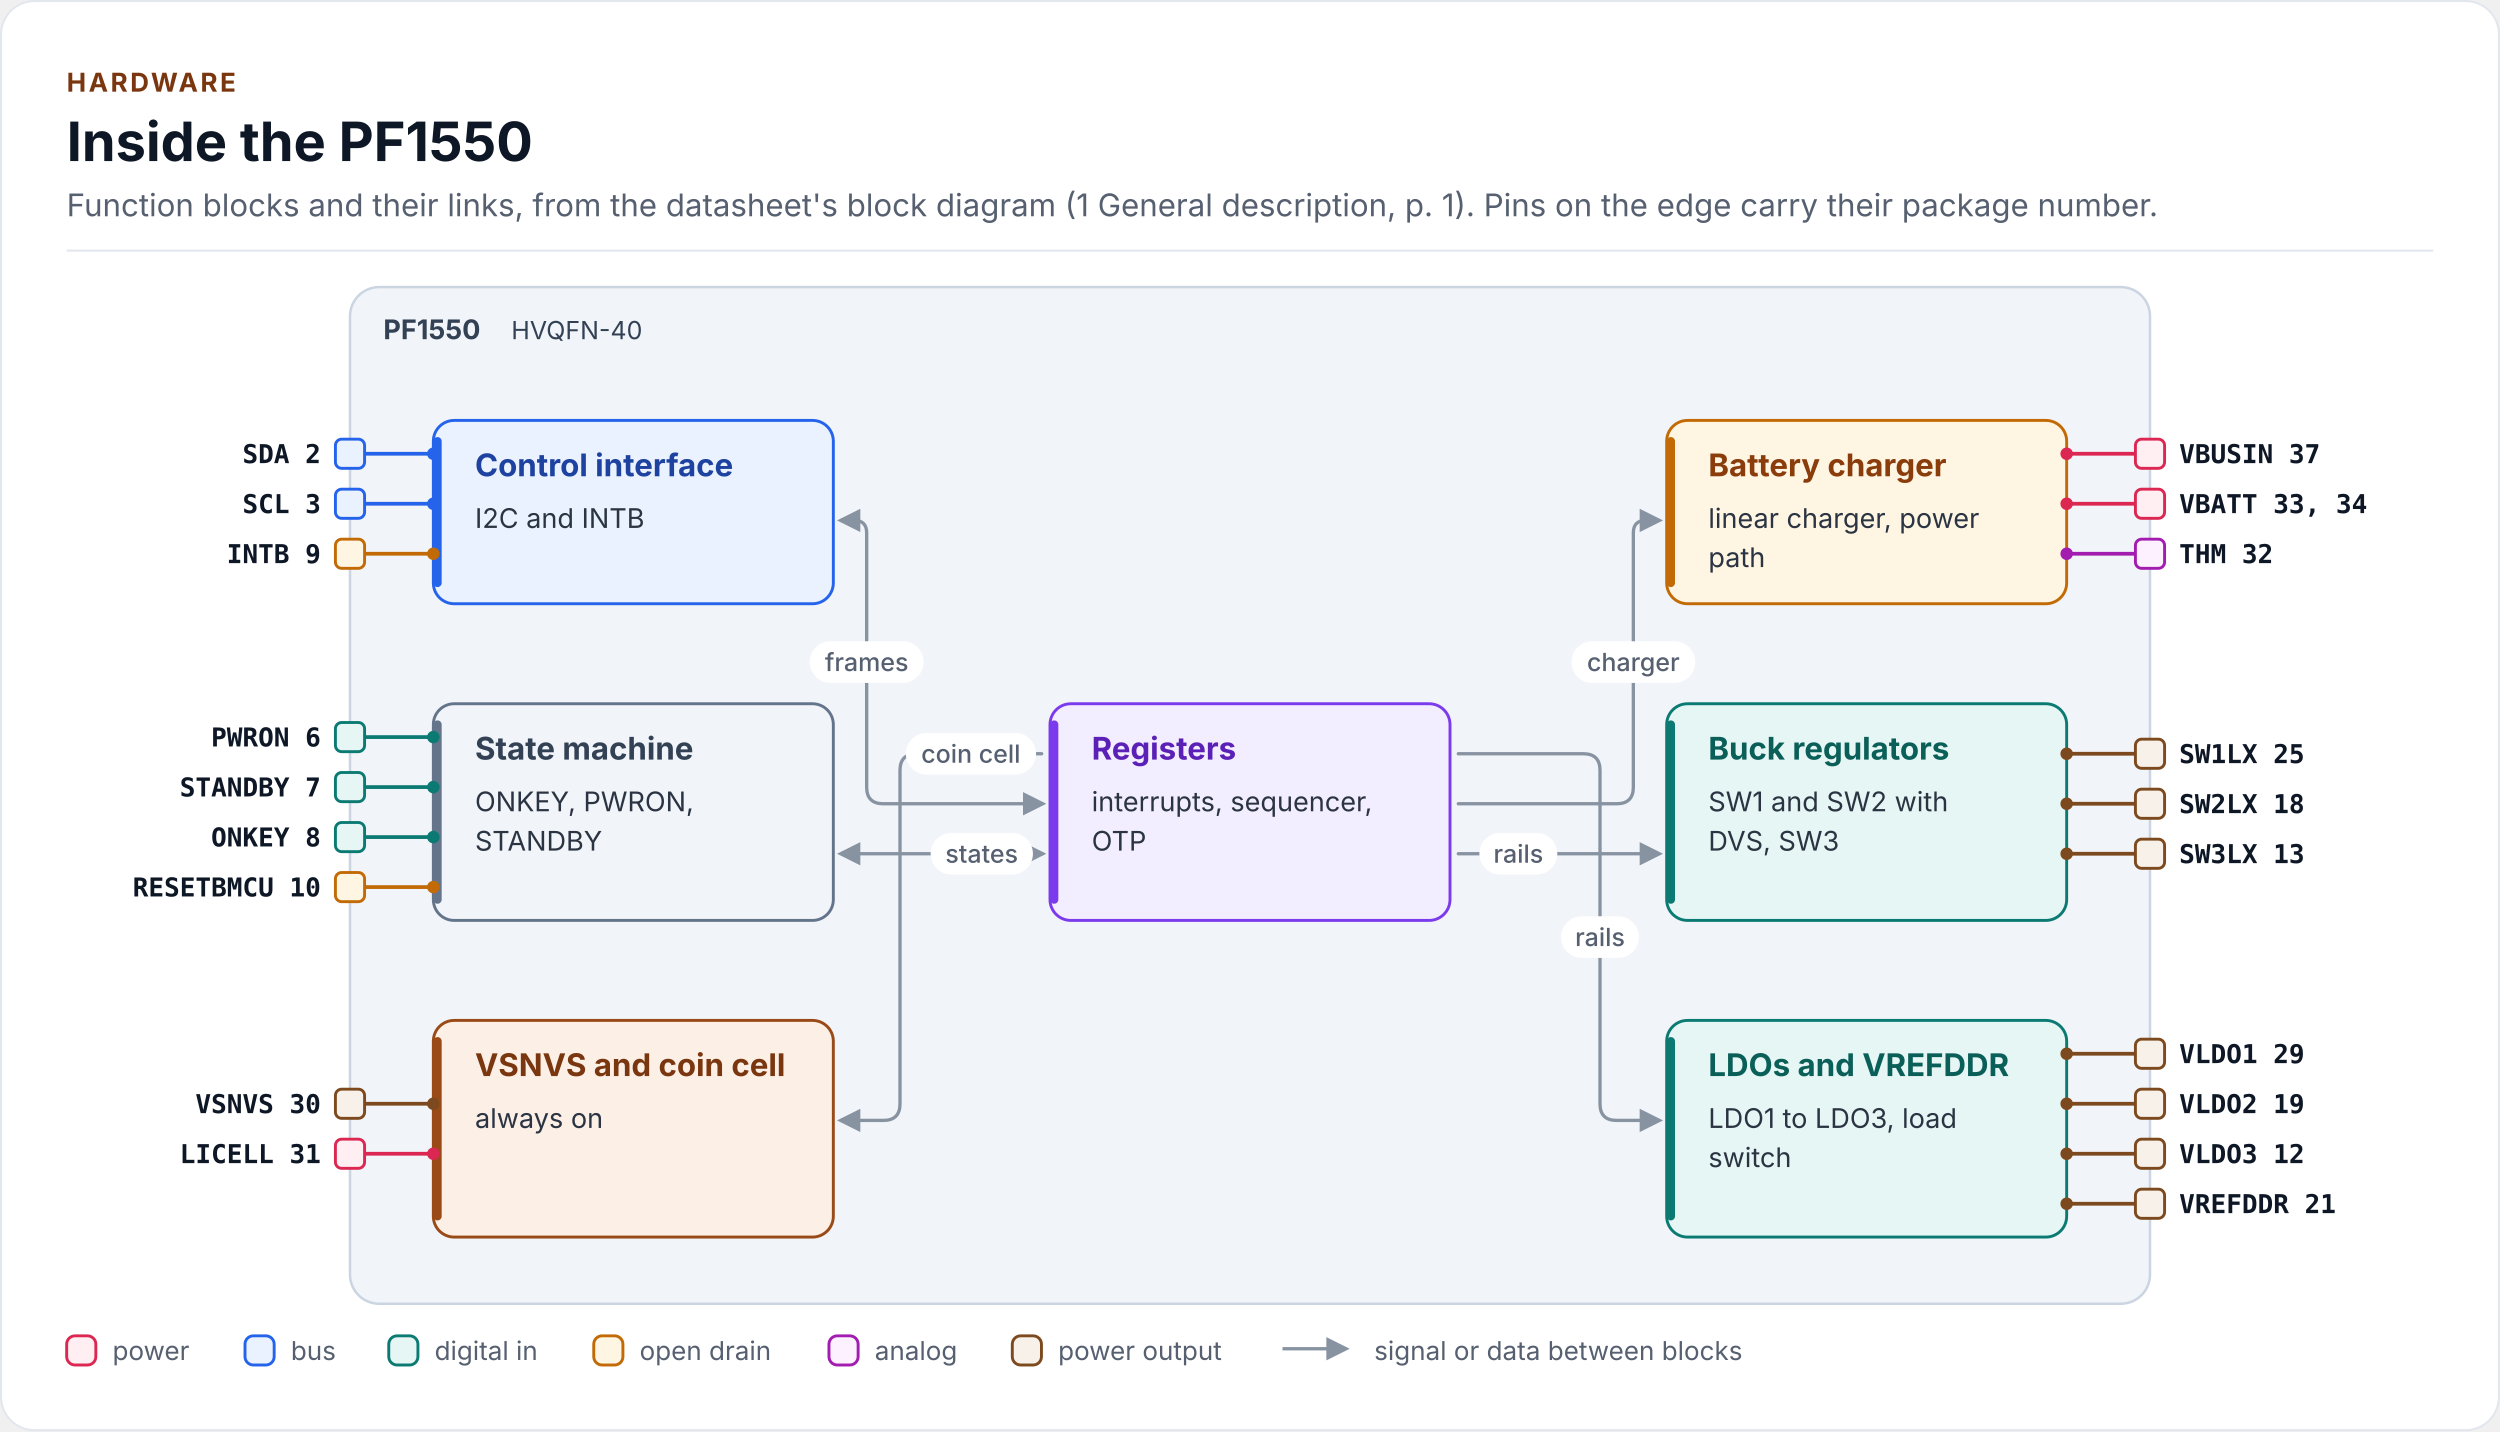
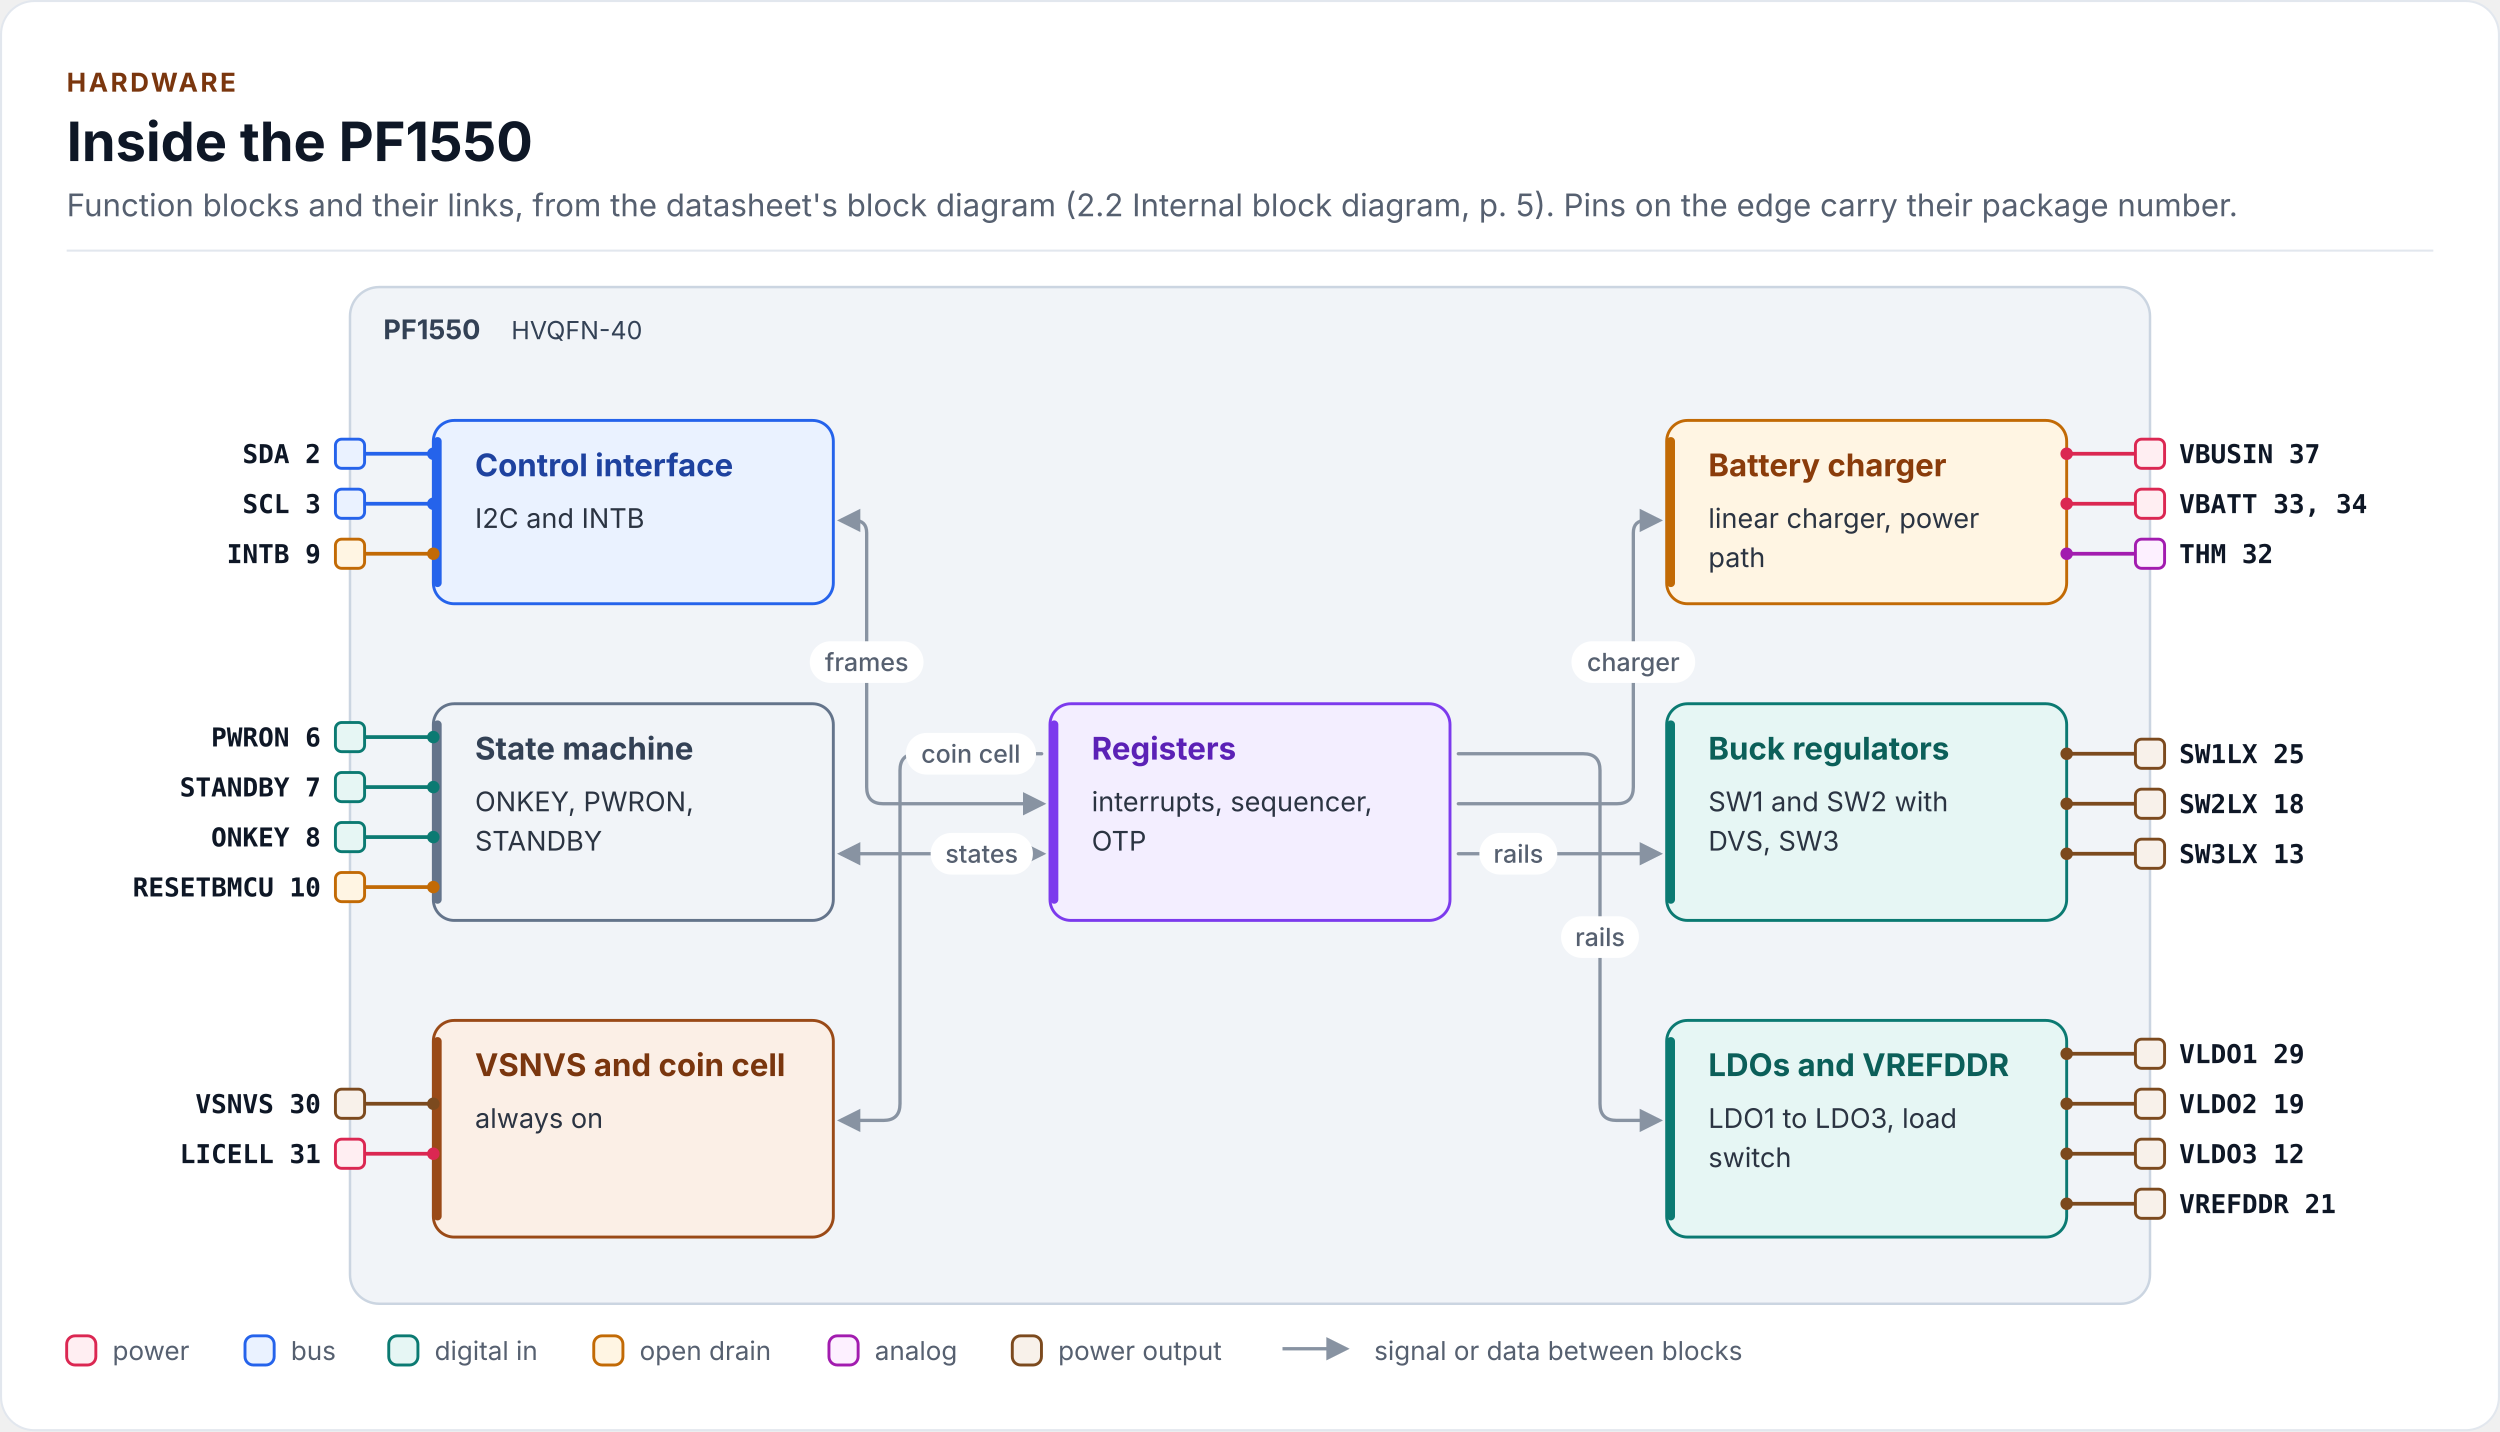
<svg xmlns="http://www.w3.org/2000/svg" width="1200" height="687" viewBox="0 0 1200 687" role="img" aria-labelledby="chip-blocks-title chip-blocks-desc" font-family="Inter, 'Segoe UI', Roboto, 'Helvetica Neue', Arial, sans-serif">
  <defs>
    <marker id="fk-arrow-rail" viewBox="0 0 10 10" refX="8" refY="5" markerWidth="7" markerHeight="7" orient="auto-start-reverse">
      <path d="M0 0L10 5L0 10z" fill="#8893A2" />
    </marker>
  </defs>
  <rect x="0.5" y="0.5" width="1199" height="686" rx="16" fill="#FFFFFF" stroke="#E2E7EE" />
  <text x="32" y="44" font-size="12.5" font-weight="700" letter-spacing="1.2" fill="#7A360E">HARDWARE</text>
  <text x="32" y="77.3" font-size="26" font-weight="700" fill="#0E1726">Inside the PF1550</text>
-   <text x="32" y="103.8" font-size="15" fill="#566070">Function blocks and their links, from the datasheet's block diagram (1 General description, p. 1). Pins on the edge carry their package number.</text>
+   <text x="32" y="103.8" font-size="15" fill="#566070">Function blocks and their links, from the datasheet's block diagram (2.2 Internal block diagram, p. 5). Pins on the edge carry their package number.</text>
  <rect x="32" y="119.8" width="1136" height="1" fill="#E2E7EE" />
  <rect x="168" y="137.8" width="864" height="488" rx="14" fill="#F1F4F8" stroke="#CBD5E1" stroke-width="1.2" />
  <path d="M175 217.8 L208 217.8" fill="none" stroke="#2563EB" stroke-width="1.8" />
  <path d="M175 241.8 L208 241.8" fill="none" stroke="#2563EB" stroke-width="1.8" />
  <path d="M175 265.8 L208 265.8" fill="none" stroke="#C26A05" stroke-width="1.8" />
  <path d="M175 353.8 L208 353.8" fill="none" stroke="#0B7A72" stroke-width="1.8" />
  <path d="M175 377.8 L208 377.8" fill="none" stroke="#0B7A72" stroke-width="1.8" />
  <path d="M175 401.8 L208 401.8" fill="none" stroke="#0B7A72" stroke-width="1.8" />
  <path d="M175 425.8 L208 425.8" fill="none" stroke="#C26A05" stroke-width="1.8" />
  <path d="M175 529.8 L208 529.8" fill="none" stroke="#7C4A1E" stroke-width="1.8" />
  <path d="M175 553.8 L208 553.8" fill="none" stroke="#DB2752" stroke-width="1.8" />
  <path d="M1025 217.8 L992 217.8" fill="none" stroke="#DB2752" stroke-width="1.8" />
  <path d="M1025 241.8 L992 241.8" fill="none" stroke="#DB2752" stroke-width="1.8" />
  <path d="M1025 265.8 L992 265.8" fill="none" stroke="#A21CAF" stroke-width="1.8" />
  <path d="M1025 361.8 L992 361.8" fill="none" stroke="#7C4A1E" stroke-width="1.8" />
  <path d="M1025 385.8 L992 385.8" fill="none" stroke="#7C4A1E" stroke-width="1.8" />
  <path d="M1025 409.8 L992 409.8" fill="none" stroke="#7C4A1E" stroke-width="1.8" />
  <path d="M1025 505.8 L992 505.8" fill="none" stroke="#7C4A1E" stroke-width="1.8" />
  <path d="M1025 529.8 L992 529.8" fill="none" stroke="#7C4A1E" stroke-width="1.8" />
  <path d="M1025 553.8 L992 553.8" fill="none" stroke="#7C4A1E" stroke-width="1.8" />
  <path d="M1025 577.8 L992 577.8" fill="none" stroke="#7C4A1E" stroke-width="1.8" />
  <path d="M404 249.8 L410 249.8 Q416 249.8 416 255.8 L416 377.8 Q416 385.8 424 385.8 L500 385.8" fill="none" stroke="#8893A2" stroke-width="1.6" stroke-linecap="round" stroke-linejoin="round" marker-end="url(#fk-arrow-rail)" marker-start="url(#fk-arrow-rail)" />
  <path d="M404 409.8 L500 409.8" fill="none" stroke="#8893A2" stroke-width="1.6" stroke-linecap="round" stroke-linejoin="round" marker-end="url(#fk-arrow-rail)" marker-start="url(#fk-arrow-rail)" />
  <path d="M700 385.8 L776 385.8 Q784 385.8 784 377.8 L784 255.8 Q784 249.8 790 249.8 L796 249.8" fill="none" stroke="#8893A2" stroke-width="1.6" stroke-linecap="round" stroke-linejoin="round" marker-end="url(#fk-arrow-rail)" />
  <path d="M700 409.8 L796 409.8" fill="none" stroke="#8893A2" stroke-width="1.6" stroke-linecap="round" stroke-linejoin="round" marker-end="url(#fk-arrow-rail)" />
  <path d="M700 361.8 L760 361.8 Q768 361.8 768 369.8 L768 529.8 Q768 537.8 776 537.8 L796 537.8" fill="none" stroke="#8893A2" stroke-width="1.6" stroke-linecap="round" stroke-linejoin="round" marker-end="url(#fk-arrow-rail)" />
  <path d="M500 361.8 L440 361.8 Q432 361.8 432 369.8 L432 529.8 Q432 537.8 424 537.8 L404 537.8" fill="none" stroke="#8893A2" stroke-width="1.6" stroke-linecap="round" stroke-linejoin="round" marker-end="url(#fk-arrow-rail)" />
  <rect x="208" y="201.8" width="192" height="88" rx="10" fill="#EAF2FF" stroke="#2563EB" stroke-width="1.4" />
  <rect x="208" y="209.8" width="4" height="72" rx="2" fill="#2563EB" />
  <rect x="208" y="337.8" width="192" height="104" rx="10" fill="#F1F4F8" stroke="#64748B" stroke-width="1.4" />
  <rect x="208" y="345.8" width="4" height="88" rx="2" fill="#64748B" />
  <rect x="208" y="489.8" width="192" height="104" rx="10" fill="#FBEFE6" stroke="#9A4A17" stroke-width="1.4" />
  <rect x="208" y="497.8" width="4" height="88" rx="2" fill="#9A4A17" />
  <rect x="504" y="337.8" width="192" height="104" rx="10" fill="#F3EEFF" stroke="#7C3AED" stroke-width="1.4" />
  <rect x="504" y="345.8" width="4" height="88" rx="2" fill="#7C3AED" />
  <rect x="800" y="201.8" width="192" height="88" rx="10" fill="#FFF5E3" stroke="#C26A05" stroke-width="1.4" />
  <rect x="800" y="209.8" width="4" height="72" rx="2" fill="#C26A05" />
  <rect x="800" y="337.8" width="192" height="104" rx="10" fill="#E6F6F4" stroke="#0B7A72" stroke-width="1.4" />
  <rect x="800" y="345.8" width="4" height="88" rx="2" fill="#0B7A72" />
  <rect x="800" y="489.8" width="192" height="104" rx="10" fill="#E6F6F4" stroke="#0B7A72" stroke-width="1.4" />
  <rect x="800" y="497.8" width="4" height="88" rx="2" fill="#0B7A72" />
  <rect x="161" y="210.8" width="14" height="14" rx="3" fill="#EAF2FF" stroke="#2563EB" stroke-width="1.4" />
  <rect x="161" y="234.8" width="14" height="14" rx="3" fill="#EAF2FF" stroke="#2563EB" stroke-width="1.4" />
  <rect x="161" y="258.8" width="14" height="14" rx="3" fill="#FFF5E3" stroke="#C26A05" stroke-width="1.4" />
  <rect x="161" y="346.8" width="14" height="14" rx="3" fill="#E6F6F4" stroke="#0B7A72" stroke-width="1.4" />
  <rect x="161" y="370.8" width="14" height="14" rx="3" fill="#E6F6F4" stroke="#0B7A72" stroke-width="1.4" />
  <rect x="161" y="394.8" width="14" height="14" rx="3" fill="#E6F6F4" stroke="#0B7A72" stroke-width="1.4" />
  <rect x="161" y="418.8" width="14" height="14" rx="3" fill="#FFF5E3" stroke="#C26A05" stroke-width="1.4" />
  <rect x="161" y="522.8" width="14" height="14" rx="3" fill="#F8F1EA" stroke="#7C4A1E" stroke-width="1.4" />
  <rect x="161" y="546.8" width="14" height="14" rx="3" fill="#FFEEF2" stroke="#DB2752" stroke-width="1.4" />
  <rect x="1025" y="210.8" width="14" height="14" rx="3" fill="#FFEEF2" stroke="#DB2752" stroke-width="1.4" />
  <rect x="1025" y="234.8" width="14" height="14" rx="3" fill="#FFEEF2" stroke="#DB2752" stroke-width="1.4" />
  <rect x="1025" y="258.8" width="14" height="14" rx="3" fill="#FDF0FF" stroke="#A21CAF" stroke-width="1.4" />
  <rect x="1025" y="354.8" width="14" height="14" rx="3" fill="#F8F1EA" stroke="#7C4A1E" stroke-width="1.4" />
  <rect x="1025" y="378.8" width="14" height="14" rx="3" fill="#F8F1EA" stroke="#7C4A1E" stroke-width="1.4" />
  <rect x="1025" y="402.8" width="14" height="14" rx="3" fill="#F8F1EA" stroke="#7C4A1E" stroke-width="1.4" />
  <rect x="1025" y="498.8" width="14" height="14" rx="3" fill="#F8F1EA" stroke="#7C4A1E" stroke-width="1.4" />
  <rect x="1025" y="522.8" width="14" height="14" rx="3" fill="#F8F1EA" stroke="#7C4A1E" stroke-width="1.4" />
  <rect x="1025" y="546.8" width="14" height="14" rx="3" fill="#F8F1EA" stroke="#7C4A1E" stroke-width="1.4" />
  <rect x="1025" y="570.8" width="14" height="14" rx="3" fill="#F8F1EA" stroke="#7C4A1E" stroke-width="1.4" />
  <text x="184" y="162.8" font-size="13" font-weight="700" fill="#334155">PF1550</text>
  <text x="245.4" y="162.8" font-size="12" fill="#334155">HVQFN-40</text>
  <text x="228" y="228.6" font-size="15" font-weight="700" fill="#1E429F">Control interface</text>
  <text x="228" y="253.4" font-size="13" fill="#2B3442">I2C and INTB</text>
  <text x="228" y="364.6" font-size="15" font-weight="700" fill="#334155">State machine</text>
  <text x="228" y="389.4" font-size="13" fill="#2B3442">ONKEY, PWRON,</text>
  <text x="228" y="408.3" font-size="13" fill="#2B3442">STANDBY</text>
  <text x="228" y="516.5" font-size="15" font-weight="700" fill="#7A360E">VSNVS and coin cell</text>
  <text x="228" y="541.4" font-size="13" fill="#2B3442">always on</text>
  <text x="524" y="364.6" font-size="15" font-weight="700" fill="#5B21B6">Registers</text>
  <text x="524" y="389.4" font-size="13" fill="#2B3442">interrupts, sequencer,</text>
  <text x="524" y="408.3" font-size="13" fill="#2B3442">OTP</text>
  <text x="820" y="228.6" font-size="15" font-weight="700" fill="#8A3C0B">Battery charger</text>
  <text x="820" y="253.4" font-size="13" fill="#2B3442">linear charger, power</text>
  <text x="820" y="272.2" font-size="13" fill="#2B3442">path</text>
  <text x="820" y="364.6" font-size="15" font-weight="700" fill="#0B5F59">Buck regulators</text>
  <text x="820" y="389.4" font-size="13" fill="#2B3442">SW1 and SW2 with</text>
  <text x="820" y="408.3" font-size="13" fill="#2B3442">DVS, SW3</text>
  <text x="820" y="516.5" font-size="15" font-weight="700" fill="#0B5F59">LDOs and VREFDDR</text>
  <text x="820" y="541.4" font-size="13" fill="#2B3442">LDO1 to LDO3, load</text>
  <text x="820" y="560.2" font-size="13" fill="#2B3442">switch</text>
  <text x="154" y="222.3" font-size="12.5" font-weight="600" font-family="'JetBrains Mono', 'SFMono-Regular', Menlo, Consolas, monospace" text-anchor="end" fill="#0E1726">SDA  2</text>
  <text x="154" y="246.3" font-size="12.5" font-weight="600" font-family="'JetBrains Mono', 'SFMono-Regular', Menlo, Consolas, monospace" text-anchor="end" fill="#0E1726">SCL  3</text>
  <text x="154" y="270.3" font-size="12.5" font-weight="600" font-family="'JetBrains Mono', 'SFMono-Regular', Menlo, Consolas, monospace" text-anchor="end" fill="#0E1726">INTB  9</text>
  <text x="154" y="358.3" font-size="12.5" font-weight="600" font-family="'JetBrains Mono', 'SFMono-Regular', Menlo, Consolas, monospace" text-anchor="end" fill="#0E1726">PWRON  6</text>
  <text x="154" y="382.3" font-size="12.5" font-weight="600" font-family="'JetBrains Mono', 'SFMono-Regular', Menlo, Consolas, monospace" text-anchor="end" fill="#0E1726">STANDBY  7</text>
  <text x="154" y="406.3" font-size="12.5" font-weight="600" font-family="'JetBrains Mono', 'SFMono-Regular', Menlo, Consolas, monospace" text-anchor="end" fill="#0E1726">ONKEY  8</text>
  <text x="154" y="430.3" font-size="12.5" font-weight="600" font-family="'JetBrains Mono', 'SFMono-Regular', Menlo, Consolas, monospace" text-anchor="end" fill="#0E1726">RESETBMCU  10</text>
  <text x="154" y="534.3" font-size="12.5" font-weight="600" font-family="'JetBrains Mono', 'SFMono-Regular', Menlo, Consolas, monospace" text-anchor="end" fill="#0E1726">VSNVS  30</text>
  <text x="154" y="558.3" font-size="12.5" font-weight="600" font-family="'JetBrains Mono', 'SFMono-Regular', Menlo, Consolas, monospace" text-anchor="end" fill="#0E1726">LICELL  31</text>
  <text x="1046" y="222.3" font-size="12.5" font-weight="600" font-family="'JetBrains Mono', 'SFMono-Regular', Menlo, Consolas, monospace" fill="#0E1726">VBUSIN  37</text>
  <text x="1046" y="246.3" font-size="12.5" font-weight="600" font-family="'JetBrains Mono', 'SFMono-Regular', Menlo, Consolas, monospace" fill="#0E1726">VBATT  33, 34</text>
  <text x="1046" y="270.3" font-size="12.5" font-weight="600" font-family="'JetBrains Mono', 'SFMono-Regular', Menlo, Consolas, monospace" fill="#0E1726">THM  32</text>
  <text x="1046" y="366.3" font-size="12.5" font-weight="600" font-family="'JetBrains Mono', 'SFMono-Regular', Menlo, Consolas, monospace" fill="#0E1726">SW1LX  25</text>
  <text x="1046" y="390.3" font-size="12.5" font-weight="600" font-family="'JetBrains Mono', 'SFMono-Regular', Menlo, Consolas, monospace" fill="#0E1726">SW2LX  18</text>
  <text x="1046" y="414.3" font-size="12.5" font-weight="600" font-family="'JetBrains Mono', 'SFMono-Regular', Menlo, Consolas, monospace" fill="#0E1726">SW3LX  13</text>
  <text x="1046" y="510.3" font-size="12.5" font-weight="600" font-family="'JetBrains Mono', 'SFMono-Regular', Menlo, Consolas, monospace" fill="#0E1726">VLDO1  29</text>
  <text x="1046" y="534.3" font-size="12.5" font-weight="600" font-family="'JetBrains Mono', 'SFMono-Regular', Menlo, Consolas, monospace" fill="#0E1726">VLDO2  19</text>
  <text x="1046" y="558.3" font-size="12.5" font-weight="600" font-family="'JetBrains Mono', 'SFMono-Regular', Menlo, Consolas, monospace" fill="#0E1726">VLDO3  12</text>
  <text x="1046" y="582.3" font-size="12.5" font-weight="600" font-family="'JetBrains Mono', 'SFMono-Regular', Menlo, Consolas, monospace" fill="#0E1726">VREFDDR  21</text>
  <circle cx="208" cy="217.8" r="3" fill="#2563EB" />
  <circle cx="208" cy="241.8" r="3" fill="#2563EB" />
  <circle cx="208" cy="265.8" r="3" fill="#C26A05" />
  <circle cx="208" cy="353.8" r="3" fill="#0B7A72" />
  <circle cx="208" cy="377.8" r="3" fill="#0B7A72" />
  <circle cx="208" cy="401.8" r="3" fill="#0B7A72" />
  <circle cx="208" cy="425.8" r="3" fill="#C26A05" />
  <circle cx="208" cy="529.8" r="3" fill="#7C4A1E" />
  <circle cx="208" cy="553.8" r="3" fill="#DB2752" />
  <circle cx="992" cy="217.8" r="3" fill="#DB2752" />
  <circle cx="992" cy="241.8" r="3" fill="#DB2752" />
  <circle cx="992" cy="265.8" r="3" fill="#A21CAF" />
  <circle cx="992" cy="361.8" r="3" fill="#7C4A1E" />
  <circle cx="992" cy="385.8" r="3" fill="#7C4A1E" />
  <circle cx="992" cy="409.8" r="3" fill="#7C4A1E" />
  <circle cx="992" cy="505.8" r="3" fill="#7C4A1E" />
  <circle cx="992" cy="529.8" r="3" fill="#7C4A1E" />
  <circle cx="992" cy="553.8" r="3" fill="#7C4A1E" />
  <circle cx="992" cy="577.8" r="3" fill="#7C4A1E" />
  <rect x="388.7" y="307.8" width="54.6" height="20" rx="10" fill="#FFFFFF" />
  <text x="416" y="322.1" font-size="12" font-weight="500" text-anchor="middle" fill="#566070">frames</text>
  <rect x="446.7" y="399.8" width="49.1" height="20" rx="10" fill="#FFFFFF" />
  <text x="471.2" y="414.1" font-size="12" font-weight="500" text-anchor="middle" fill="#566070">states</text>
  <rect x="754.3" y="307.8" width="59.4" height="20" rx="10" fill="#FFFFFF" />
  <text x="784" y="322.1" font-size="12" font-weight="500" text-anchor="middle" fill="#566070">charger</text>
  <rect x="710.1" y="399.8" width="37.4" height="20" rx="10" fill="#FFFFFF" />
  <text x="728.8" y="414.1" font-size="12" font-weight="500" text-anchor="middle" fill="#566070">rails</text>
  <rect x="749.3" y="439.8" width="37.4" height="20" rx="10" fill="#FFFFFF" />
  <text x="768" y="454.1" font-size="12" font-weight="500" text-anchor="middle" fill="#566070">rails</text>
  <rect x="434.8" y="351.8" width="62.5" height="20" rx="10" fill="#FFFFFF" />
  <text x="466" y="366.1" font-size="12" font-weight="500" text-anchor="middle" fill="#566070">coin cell</text>
  <rect x="32" y="641.2" width="14" height="14" rx="4" fill="#FFEEF2" stroke="#DB2752" stroke-width="1.4" />
  <text x="54" y="652.8" font-size="12.5" fill="#566070">power</text>
  <rect x="117.6" y="641.2" width="14" height="14" rx="4" fill="#EAF2FF" stroke="#2563EB" stroke-width="1.4" />
  <text x="139.6" y="652.8" font-size="12.5" fill="#566070">bus</text>
  <rect x="186.6" y="641.2" width="14" height="14" rx="4" fill="#E6F6F4" stroke="#0B7A72" stroke-width="1.4" />
  <text x="208.6" y="652.8" font-size="12.5" fill="#566070">digital in</text>
  <rect x="285" y="641.2" width="14" height="14" rx="4" fill="#FFF5E3" stroke="#C26A05" stroke-width="1.4" />
  <text x="307" y="652.8" font-size="12.5" fill="#566070">open drain</text>
  <rect x="397.9" y="641.2" width="14" height="14" rx="4" fill="#FDF0FF" stroke="#A21CAF" stroke-width="1.4" />
  <text x="419.9" y="652.8" font-size="12.5" fill="#566070">analog</text>
  <rect x="485.9" y="641.2" width="14" height="14" rx="4" fill="#F8F1EA" stroke="#7C4A1E" stroke-width="1.4" />
  <text x="507.9" y="652.8" font-size="12.5" fill="#566070">power output</text>
  <path d="M615.6 647.4L645.6 647.4" fill="none" stroke="#8893A2" stroke-width="1.6" marker-end="url(#fk-arrow-rail)" />
  <text x="659.6" y="652.8" font-size="12.5" fill="#566070">signal or data between blocks</text>
</svg>
